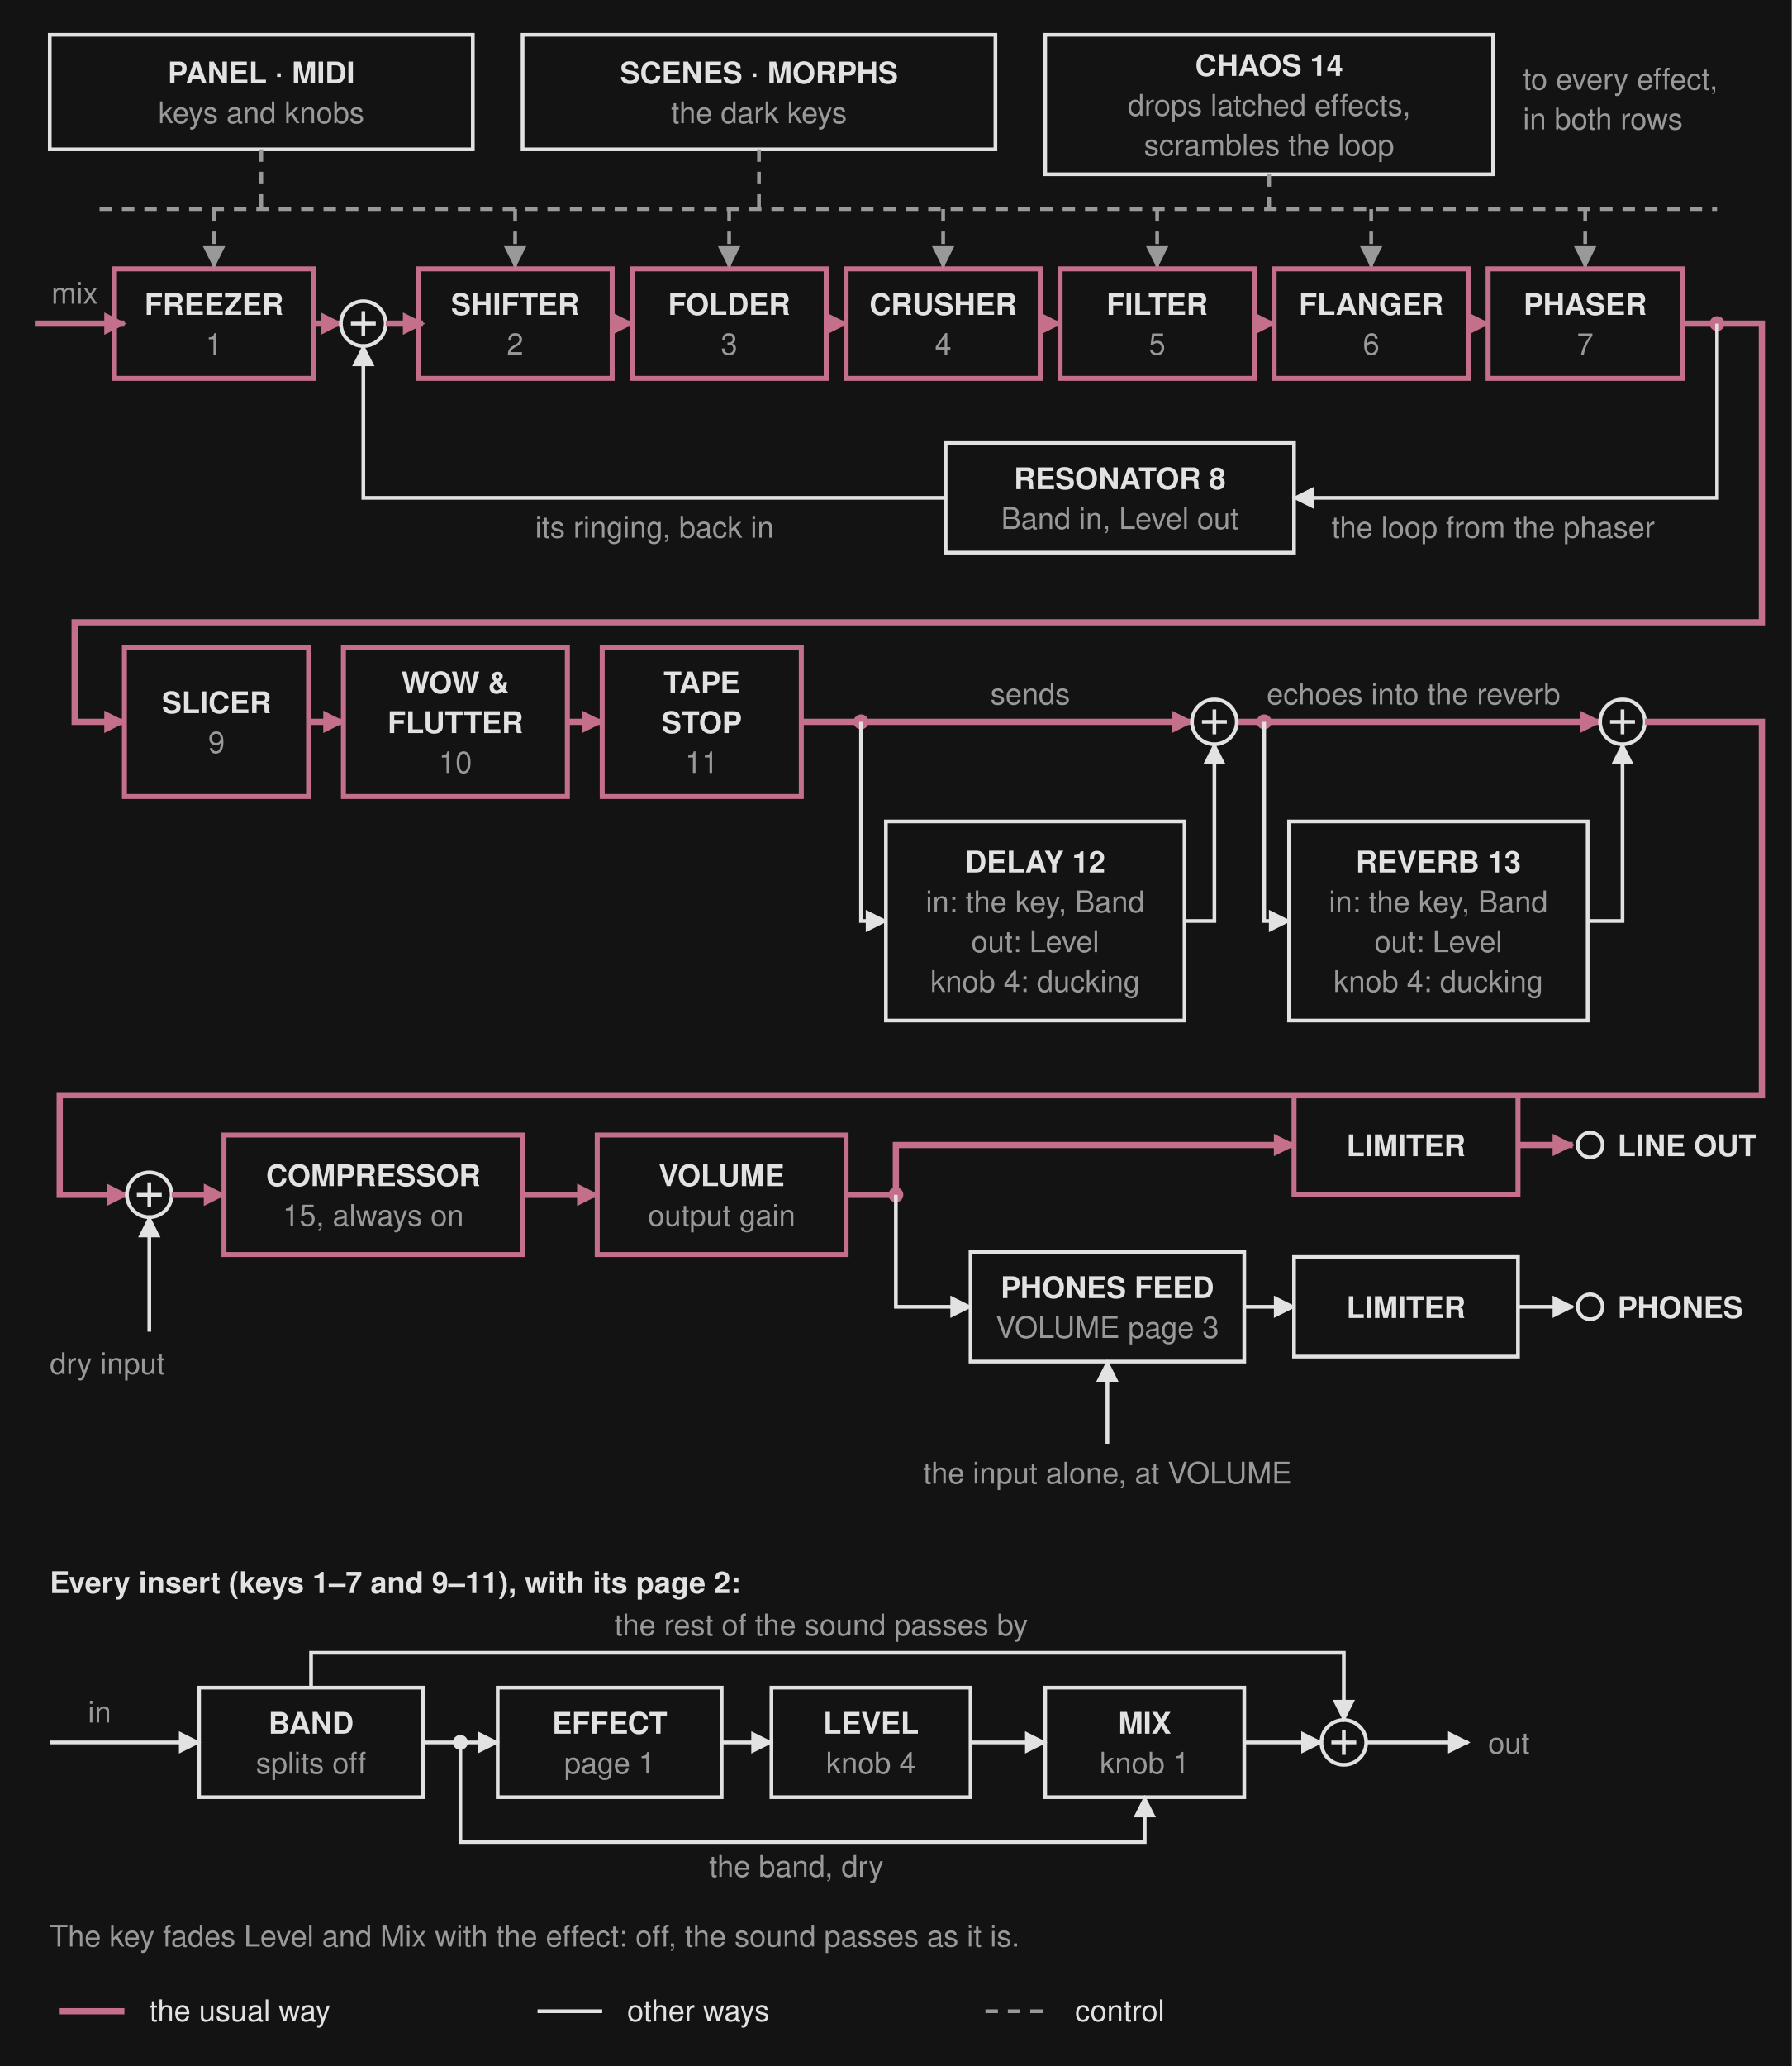
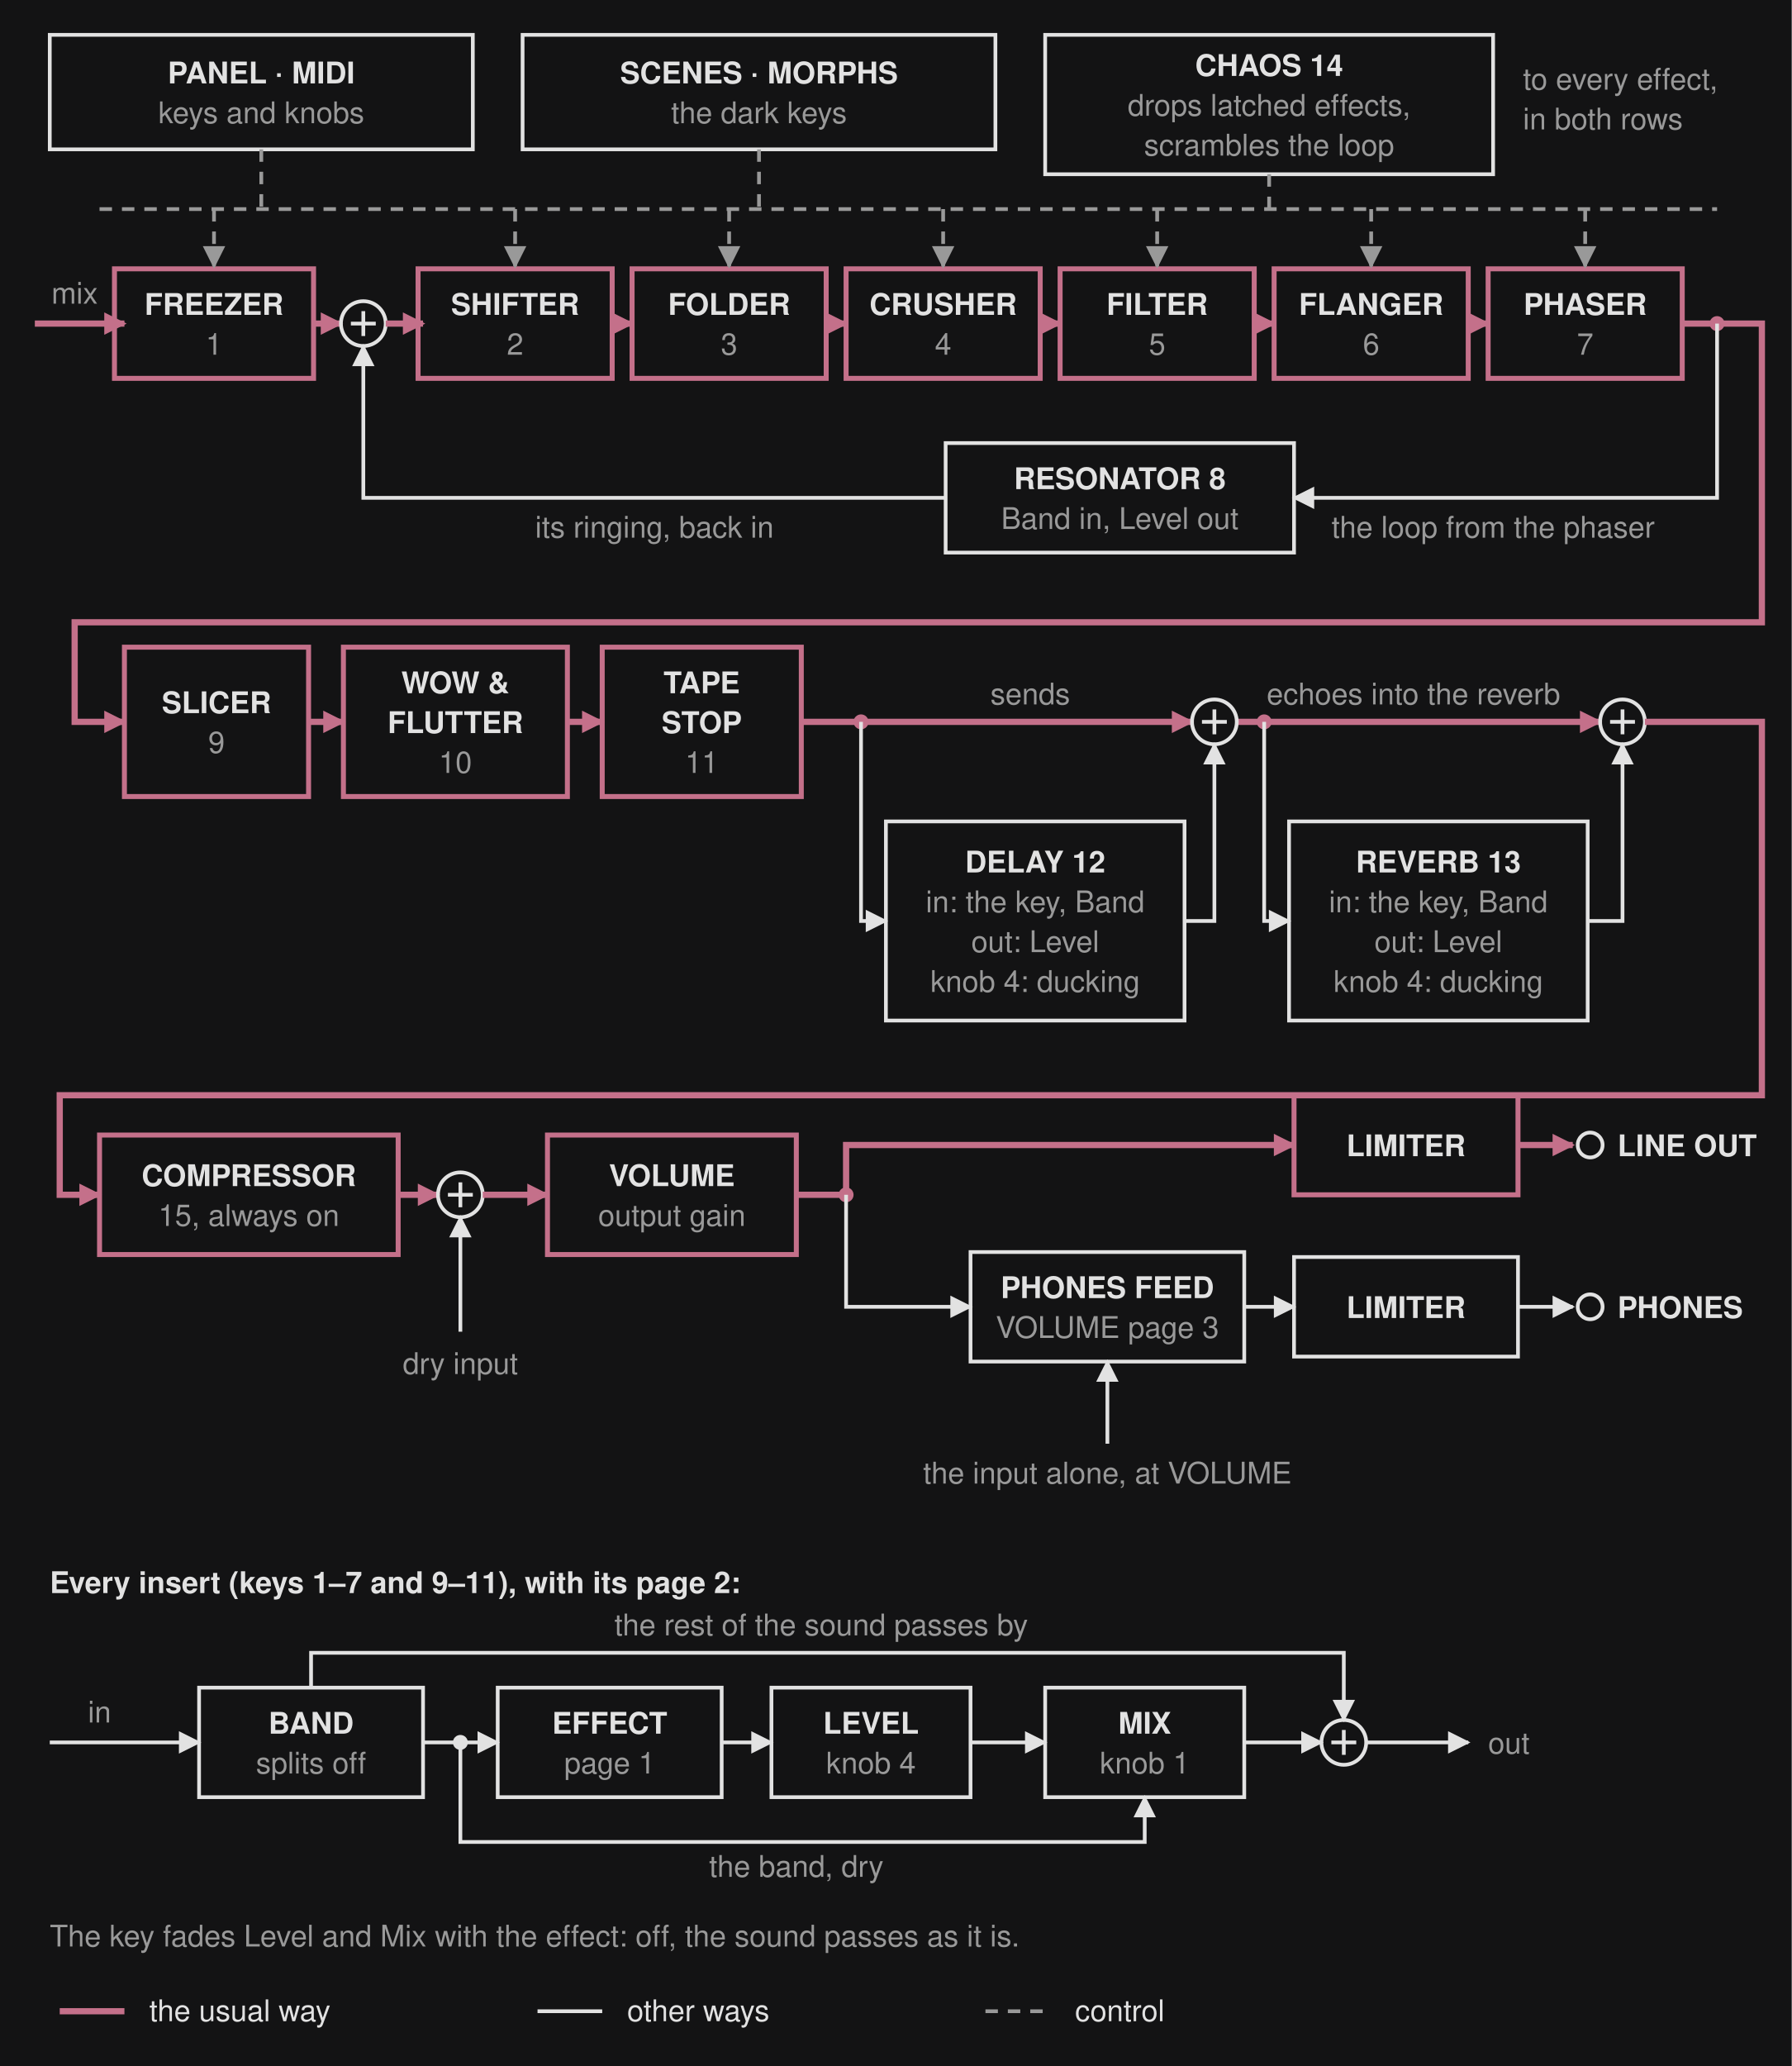
<svg xmlns="http://www.w3.org/2000/svg" viewBox="0 0 720 830" width="720" height="830" role="img" aria-labelledby="title desc">
  <style>text{font-family:'Hanken Grotesk', Helvetica, Arial, sans-serif;fill:#e2e2e2;text-anchor:middle}.as{text-anchor:start}.ae{text-anchor:end}.m{fill:#999999}.gt{fill:#131314}.b{fill:none;stroke:#e2e2e2;stroke-width:1.5}.ba{fill:none;stroke:#c4708a;stroke-width:2}.la{fill:none;stroke:#c4708a;stroke-width:2.5}.ls{fill:none;stroke:#e2e2e2;stroke-width:1.5}.lc{fill:none;stroke:#999999;stroke-width:1.5;stroke-dasharray:5 4}.da{fill:#c4708a}.ds{fill:#e2e2e2}.sw{stroke:#c4708a;stroke-width:2.5;stroke-linecap:round}.g{fill:#c4708a}.wk{fill:#e2e2e2;stroke:#131314;stroke-width:1}.dk{fill:#39393a;stroke:#e2e2e2;stroke-width:1.2}.sk{fill:#c4708a;stroke:#e2e2e2;stroke-width:1.2}.led{fill:none;stroke:#999999;stroke-width:1}</style>
  <defs>
    <marker id="ma" viewBox="0 0 10 10" refX="9" refY="5" markerWidth="9" markerHeight="9" markerUnits="userSpaceOnUse" orient="auto">
      <path d="M0,0L10,5L0,10z" fill="#c4708a" />
    </marker>
    <marker id="ms" viewBox="0 0 10 10" refX="9" refY="5" markerWidth="9" markerHeight="9" markerUnits="userSpaceOnUse" orient="auto">
      <path d="M0,0L10,5L0,10z" fill="#e2e2e2" />
    </marker>
    <marker id="mc" viewBox="0 0 10 10" refX="9" refY="5" markerWidth="9" markerHeight="9" markerUnits="userSpaceOnUse" orient="auto">
      <path d="M0,0L10,5L0,10z" fill="#999999" />
    </marker>
  </defs>
  <rect width="720" height="830" fill="#131314" />
  <rect x="20" y="14" width="170" height="46" class="b" />
  <text x="105" y="33.5" class="t" font-weight="bold">PANEL · MIDI</text>
  <text x="105" y="49.5" class="m" font-size="12">keys and knobs</text>
  <polyline points="105,60 105,84" class="lc" />
  <rect x="210" y="14" width="190" height="46" class="b" />
  <text x="305" y="33.5" class="t" font-weight="bold">SCENES · MORPHS</text>
  <text x="305" y="49.5" class="m" font-size="12">the dark keys</text>
  <polyline points="305,60 305,84" class="lc" />
  <rect x="420" y="14" width="180" height="56" class="b" />
  <text x="510" y="30.5" class="t" font-weight="bold">CHAOS  14</text>
  <text x="510" y="46.5" class="m" font-size="12">drops latched effects,</text>
  <text x="510" y="62.5" class="m" font-size="12">scrambles the loop</text>
  <polyline points="510,70 510,84" class="lc" />
  <polyline points="40,84 690,84" class="lc" />
  <text x="612" y="36" class="m as" font-size="12">to every effect,</text>
  <text x="612" y="52" class="m as" font-size="12">in both rows</text>
  <polyline points="14,130 50,130" class="la" marker-end="url(#ma)" />
  <text x="30" y="122" class="m" font-size="12">mix</text>
  <rect x="46" y="108" width="80" height="44" class="ba" />
  <text x="86" y="126.5" class="t" font-weight="bold">FREEZER</text>
  <text x="86" y="142.5" class="m" font-size="12">1</text>
  <polyline points="86,84 86,107" class="lc" marker-end="url(#mc)" />
  <polyline points="126,130 137,130" class="la" marker-end="url(#ma)" />
  <circle cx="146" cy="130" r="9" class="b" />
  <path d="M141,130h10M146,125v10" class="ls" />
  <polyline points="155,130 170,130" class="la" marker-end="url(#ma)" />
  <rect x="168" y="108" width="78" height="44" class="ba" />
  <text x="207" y="126.5" class="t" font-weight="bold">SHIFTER</text>
  <text x="207" y="142.5" class="m" font-size="12">2</text>
  <polyline points="207,84 207,107" class="lc" marker-end="url(#mc)" />
  <polyline points="246,130 254,130" class="la" marker-end="url(#ma)" />
  <rect x="254" y="108" width="78" height="44" class="ba" />
  <text x="293" y="126.5" class="t" font-weight="bold">FOLDER</text>
  <text x="293" y="142.5" class="m" font-size="12">3</text>
  <polyline points="293,84 293,107" class="lc" marker-end="url(#mc)" />
  <polyline points="332,130 340,130" class="la" marker-end="url(#ma)" />
  <rect x="340" y="108" width="78" height="44" class="ba" />
  <text x="379" y="126.5" class="t" font-weight="bold">CRUSHER</text>
  <text x="379" y="142.5" class="m" font-size="12">4</text>
  <polyline points="379,84 379,107" class="lc" marker-end="url(#mc)" />
  <polyline points="418,130 426,130" class="la" marker-end="url(#ma)" />
  <rect x="426" y="108" width="78" height="44" class="ba" />
  <text x="465" y="126.5" class="t" font-weight="bold">FILTER</text>
  <text x="465" y="142.5" class="m" font-size="12">5</text>
  <polyline points="465,84 465,107" class="lc" marker-end="url(#mc)" />
  <polyline points="504,130 512,130" class="la" marker-end="url(#ma)" />
  <rect x="512" y="108" width="78" height="44" class="ba" />
  <text x="551" y="126.5" class="t" font-weight="bold">FLANGER</text>
  <text x="551" y="142.5" class="m" font-size="12">6</text>
  <polyline points="551,84 551,107" class="lc" marker-end="url(#mc)" />
  <polyline points="590,130 598,130" class="la" marker-end="url(#ma)" />
  <rect x="598" y="108" width="78" height="44" class="ba" />
  <text x="637" y="126.5" class="t" font-weight="bold">PHASER</text>
  <text x="637" y="142.5" class="m" font-size="12">7</text>
  <polyline points="637,84 637,107" class="lc" marker-end="url(#mc)" />
  <polyline points="676,130 708,130 708,250 30,250 30,290 50,290" class="la" marker-end="url(#ma)" />
  <circle cx="690" cy="130" r="3" class="da" />
  <polyline points="690,130 690,200 520,200" class="ls" marker-end="url(#ms)" />
  <rect x="380" y="178" width="140" height="44" class="b" />
  <text x="450" y="196.5" class="t" font-weight="bold">RESONATOR  8</text>
  <text x="450" y="212.5" class="m" font-size="12">Band in, Level out</text>
  <polyline points="380,200 146,200 146,139" class="ls" marker-end="url(#ms)" />
  <text x="263" y="216" class="m" font-size="12">its ringing, back in</text>
  <text x="600" y="216" class="m" font-size="12">the loop from the phaser</text>
  <rect x="50" y="260" width="74" height="60" class="ba" />
  <text x="87" y="286.5" class="t" font-weight="bold">SLICER</text>
  <text x="87" y="302.5" class="m" font-size="12">9</text>
  <polyline points="124,290 138,290" class="la" marker-end="url(#ma)" />
  <rect x="138" y="260" width="90" height="60" class="ba" />
  <text x="183" y="278.5" class="t" font-weight="bold">WOW &amp;</text>
  <text x="183" y="294.5" class="t" font-weight="bold">FLUTTER</text>
  <text x="183" y="310.5" class="m" font-size="12">10</text>
  <polyline points="228,290 242,290" class="la" marker-end="url(#ma)" />
  <rect x="242" y="260" width="80" height="60" class="ba" />
  <text x="282" y="278.5" class="t" font-weight="bold">TAPE</text>
  <text x="282" y="294.5" class="t" font-weight="bold">STOP</text>
  <text x="282" y="310.5" class="m" font-size="12">11</text>
  <polyline points="322,290 479,290" class="la" marker-end="url(#ma)" />
  <polyline points="497,290 643,290" class="la" marker-end="url(#ma)" />
  <circle cx="346" cy="290" r="3" class="da" />
  <polyline points="346,290 346,370 356,370" class="ls" marker-end="url(#ms)" />
  <rect x="356" y="330" width="120" height="80" class="b" />
  <text x="416" y="350.5" class="t" font-weight="bold">DELAY  12</text>
  <text x="416" y="366.5" class="m" font-size="12">in: the key, Band</text>
  <text x="416" y="382.5" class="m" font-size="12">out: Level</text>
  <text x="416" y="398.5" class="m" font-size="12">knob 4: ducking</text>
  <polyline points="476,370 488,370 488,299" class="ls" marker-end="url(#ms)" />
  <circle cx="488" cy="290" r="9" class="b" />
  <path d="M483,290h10M488,285v10" class="ls" />
  <circle cx="508" cy="290" r="3" class="da" />
  <polyline points="508,290 508,370 518,370" class="ls" marker-end="url(#ms)" />
  <rect x="518" y="330" width="120" height="80" class="b" />
  <text x="578" y="350.5" class="t" font-weight="bold">REVERB  13</text>
  <text x="578" y="366.5" class="m" font-size="12">in: the key, Band</text>
  <text x="578" y="382.5" class="m" font-size="12">out: Level</text>
  <text x="578" y="398.5" class="m" font-size="12">knob 4: ducking</text>
  <polyline points="638,370 652,370 652,299" class="ls" marker-end="url(#ms)" />
  <circle cx="652" cy="290" r="9" class="b" />
  <path d="M647,290h10M652,285v10" class="ls" />
  <text x="414" y="283" class="m" font-size="12">sends</text>
  <text x="568" y="283" class="m" font-size="12">echoes into the reverb</text>
-   <polyline points="661,290 708,290 708,440 24,440 24,480 51,480" class="la" marker-end="url(#ma)" />
-   <circle cx="60" cy="480" r="9" class="b" />
-   <path d="M55,480h10M60,475v10" class="ls" />
-   <polyline points="60,535 60,489" class="ls" marker-end="url(#ms)" />
-   <text x="20" y="552" class="m as" font-size="12">dry input</text>
-   <polyline points="69,480 90,480" class="la" marker-end="url(#ma)" />
-   <rect x="90" y="456" width="120" height="48" class="ba" />
-   <text x="150" y="476.5" class="t" font-weight="bold">COMPRESSOR</text>
-   <text x="150" y="492.5" class="m" font-size="12">15, always on</text>
-   <polyline points="210,480 240,480" class="la" marker-end="url(#ma)" />
-   <rect x="240" y="456" width="100" height="48" class="ba" />
-   <text x="290" y="476.5" class="t" font-weight="bold">VOLUME</text>
-   <text x="290" y="492.5" class="m" font-size="12">output gain</text>
-   <polyline points="340,480 360,480 360,460 520,460" class="la" marker-end="url(#ma)" />
-   <circle cx="360" cy="480" r="3" class="da" />
-   <polyline points="360,480 360,525 390,525" class="ls" marker-end="url(#ms)" />
+   <polyline points="661,290 708,290 708,440 24,440 24,480 40,480" class="la" marker-end="url(#ma)" />
+   <rect x="40" y="456" width="120" height="48" class="ba" />
+   <text x="100" y="476.5" class="t" font-weight="bold">COMPRESSOR</text>
+   <text x="100" y="492.5" class="m" font-size="12">15, always on</text>
+   <polyline points="160,480 176,480" class="la" marker-end="url(#ma)" />
+   <circle cx="185" cy="480" r="9" class="b" />
+   <path d="M180,480h10M185,475v10" class="ls" />
+   <polyline points="185,535 185,489" class="ls" marker-end="url(#ms)" />
+   <text x="185" y="552" class="m" font-size="12">dry input</text>
+   <polyline points="194,480 220,480" class="la" marker-end="url(#ma)" />
+   <rect x="220" y="456" width="100" height="48" class="ba" />
+   <text x="270" y="476.5" class="t" font-weight="bold">VOLUME</text>
+   <text x="270" y="492.5" class="m" font-size="12">output gain</text>
+   <polyline points="320,480 340,480 340,460 520,460" class="la" marker-end="url(#ma)" />
+   <circle cx="340" cy="480" r="3" class="da" />
+   <polyline points="340,480 340,525 390,525" class="ls" marker-end="url(#ms)" />
  <rect x="390" y="503" width="110" height="44" class="b" />
  <text x="445" y="521.5" class="t" font-weight="bold">PHONES FEED</text>
  <text x="445" y="537.5" class="m" font-size="12">VOLUME page 3</text>
  <polyline points="500,525 520,525" class="ls" marker-end="url(#ms)" />
  <polyline points="445,580 445,547" class="ls" marker-end="url(#ms)" />
  <text x="445" y="596" class="m" font-size="12">the input alone, at VOLUME</text>
  <rect x="520" y="440" width="90" height="40" class="ba" />
  <text x="565" y="464.5" class="t" font-weight="bold">LIMITER</text>
  <polyline points="610,460 632,460" class="la" marker-end="url(#ma)" />
  <circle cx="639" cy="460" r="5" class="b" />
  <text x="650" y="464.5" class="t as" font-size="12" font-weight="bold">LINE OUT</text>
  <rect x="520" y="505" width="90" height="40" class="b" />
  <text x="565" y="529.5" class="t" font-weight="bold">LIMITER</text>
  <polyline points="610,525 632,525" class="ls" marker-end="url(#ms)" />
  <circle cx="639" cy="525" r="5" class="b" />
  <text x="650" y="529.5" class="t as" font-size="12" font-weight="bold">PHONES</text>
  <text x="20" y="640" class="t as" font-weight="bold">Every insert (keys 1–7 and 9–11), with its page 2:</text>
  <polyline points="20,700 80,700" class="ls" marker-end="url(#ms)" />
  <text x="40" y="692" class="m" font-size="12">in</text>
  <rect x="80" y="678" width="90" height="44" class="b" />
  <text x="125" y="696.5" class="t" font-weight="bold">BAND</text>
  <text x="125" y="712.5" class="m" font-size="12">splits off</text>
  <polyline points="125,678 125,664 540,664 540,691" class="ls" marker-end="url(#ms)" />
  <text x="330" y="657" class="m" font-size="12">the rest of the sound passes by</text>
  <polyline points="170,700 200,700" class="ls" marker-end="url(#ms)" />
  <circle cx="185" cy="700" r="3" class="ds" />
  <rect x="200" y="678" width="90" height="44" class="b" />
  <text x="245" y="696.5" class="t" font-weight="bold">EFFECT</text>
  <text x="245" y="712.5" class="m" font-size="12">page 1</text>
  <polyline points="290,700 310,700" class="ls" marker-end="url(#ms)" />
  <rect x="310" y="678" width="80" height="44" class="b" />
  <text x="350" y="696.5" class="t" font-weight="bold">LEVEL</text>
  <text x="350" y="712.5" class="m" font-size="12">knob 4</text>
  <polyline points="390,700 420,700" class="ls" marker-end="url(#ms)" />
  <rect x="420" y="678" width="80" height="44" class="b" />
  <text x="460" y="696.5" class="t" font-weight="bold">MIX</text>
  <text x="460" y="712.5" class="m" font-size="12">knob 1</text>
  <polyline points="185,700 185,740 460,740 460,722" class="ls" marker-end="url(#ms)" />
  <text x="320" y="754" class="m" font-size="12">the band, dry</text>
  <polyline points="500,700 531,700" class="ls" marker-end="url(#ms)" />
  <circle cx="540" cy="700" r="9" class="b" />
  <path d="M535,700h10M540,695v10" class="ls" />
  <polyline points="549,700 590,700" class="ls" marker-end="url(#ms)" />
  <text x="598" y="704.5" class="m as" font-size="12">out</text>
  <text x="20" y="782" class="m as" font-size="12">The key fades Level and Mix with the effect: off, the sound passes as it is.</text>
  <polyline points="24,808 50,808" class="la" />
  <text x="60" y="812" class="t as" font-size="12">the usual way</text>
  <polyline points="216,808 242,808" class="ls" />
  <text x="252" y="812" class="t as" font-size="12">other ways</text>
  <polyline points="396,808 422,808" class="lc" />
  <text x="432" y="812" class="t as" font-size="12">control</text>
</svg>
